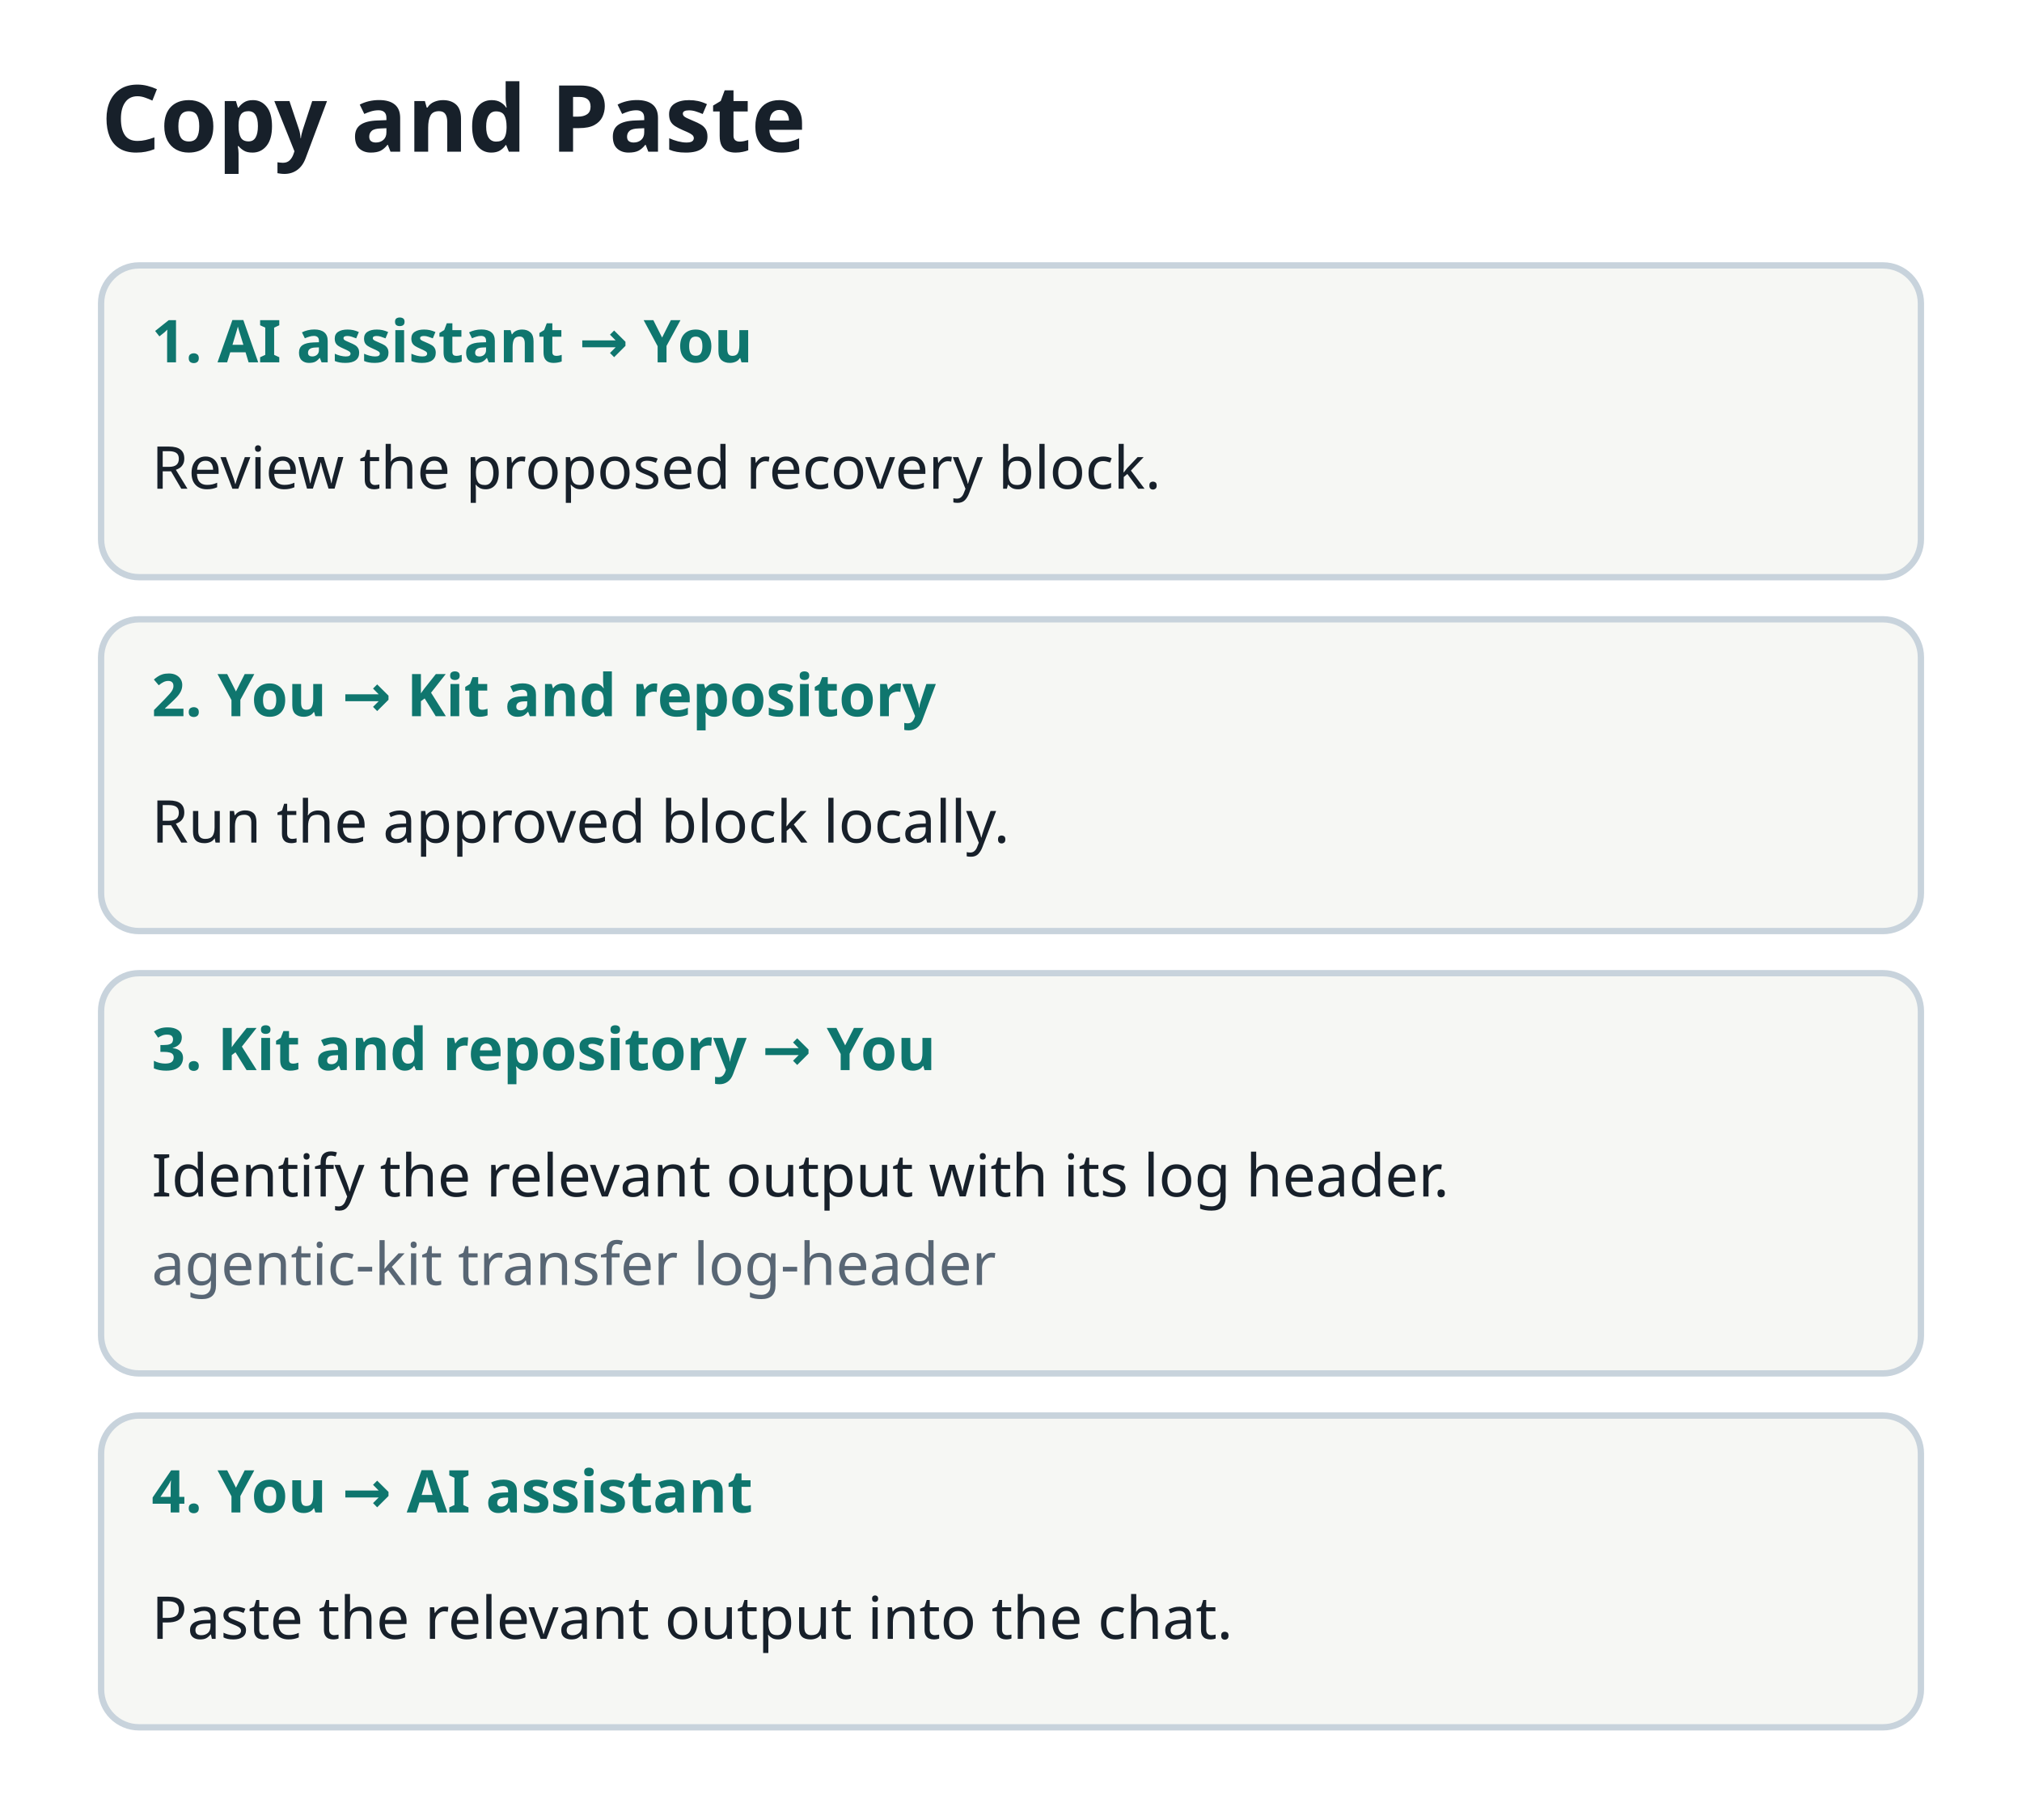
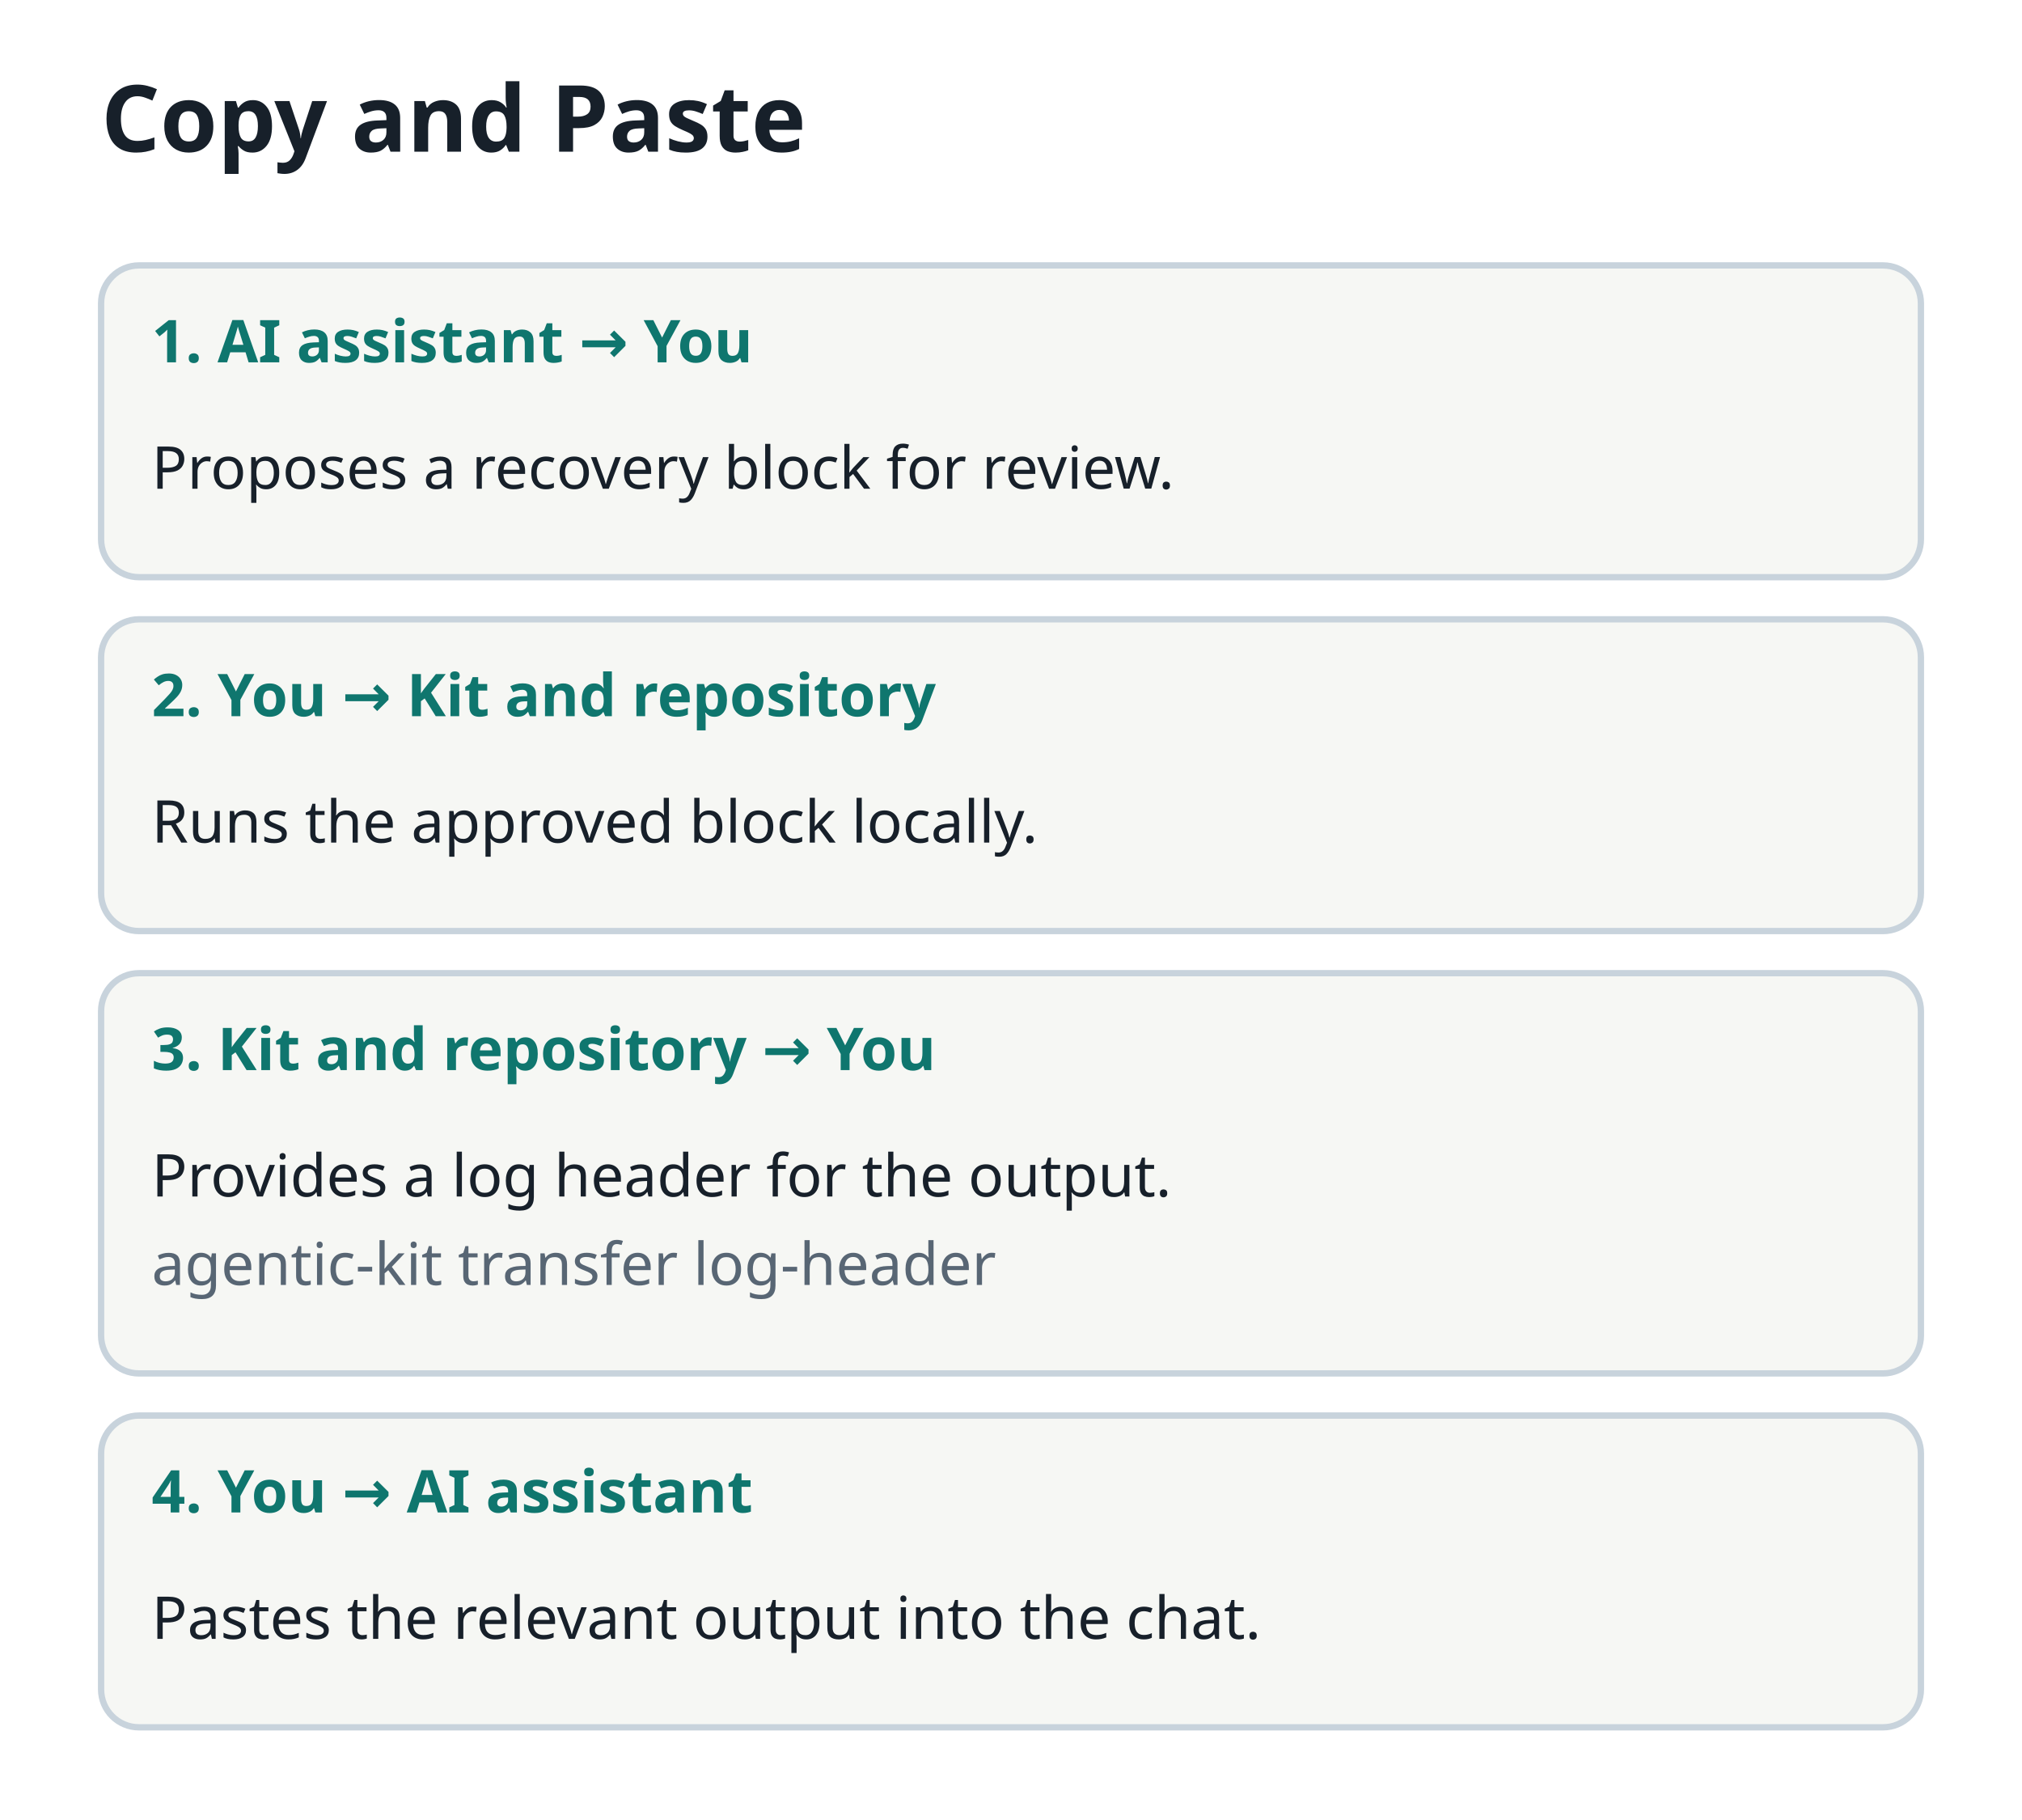
<svg xmlns="http://www.w3.org/2000/svg" viewBox="0 0 480 432" role="img" aria-labelledby="title desc">
  <style>.title{font:700 22px sans-serif;fill:#17202a}.head{font:700 16px sans-serif;fill:#17202a}.body{font:14px sans-serif;fill:#17202a}.note{font:14px sans-serif;fill:#586674}.role{font:700 14px sans-serif;fill:#0f766e}</style>
  <defs>
    <marker id="arrow" viewBox="0 0 10 10" refX="9" refY="5" markerWidth="7" markerHeight="7" orient="auto">
      <path d="M1 1L9 5L1 9z" fill="#0f766e" />
    </marker>
  </defs>
  <rect width="480" height="432" fill="#fff" />
  <text x="24" y="36" class="title" data-source="Copy and Paste">Copy and Paste</text>
  <rect x="24" y="63" width="432" height="74" rx="9" fill="#f6f7f4" stroke="#c8d3dc" stroke-width="1.5" />
  <text x="36" y="86" class="role" data-source="1. AI assistant → You">1. AI assistant → You</text>
-   <text x="36" y="116" class="body" data-source="Review the proposed recovery block.">Review the proposed recovery block.</text>
+   <text x="36" y="116" class="body" data-source="Proposes a recovery block for review.">Proposes a recovery block for review.</text>
  <rect x="24" y="147" width="432" height="74" rx="9" fill="#f6f7f4" stroke="#c8d3dc" stroke-width="1.5" />
  <text x="36" y="170" class="role" data-source="2. You → Kit and repository">2. You → Kit and repository</text>
-   <text x="36" y="200" class="body" data-source="Run the approved block locally.">Run the approved block locally.</text>
+   <text x="36" y="200" class="body" data-source="Runs the approved block locally.">Runs the approved block locally.</text>
  <rect x="24" y="231" width="432" height="95" rx="9" fill="#f6f7f4" stroke="#c8d3dc" stroke-width="1.5" />
  <text x="36" y="254" class="role" data-source="3. Kit and repository → You">3. Kit and repository → You</text>
-   <text x="36" y="284" class="body" data-source="Identify the relevant output with its log header.">Identify the relevant output with its log header.</text>
+   <text x="36" y="284" class="body" data-source="Provides a log header for the output.">Provides a log header for the output.</text>
  <text x="36" y="305" class="note" data-source="agentic-kit transfer log-header">agentic-kit transfer log-header</text>
  <rect x="24" y="336" width="432" height="74" rx="9" fill="#f6f7f4" stroke="#c8d3dc" stroke-width="1.5" />
  <text x="36" y="359" class="role" data-source="4. You → AI assistant">4. You → AI assistant</text>
-   <text x="36" y="389" class="body" data-source="Paste the relevant output into the chat.">Paste the relevant output into the chat.</text>
+   <text x="36" y="389" class="body" data-source="Pastes the relevant output into the chat.">Pastes the relevant output into the chat.</text>
</svg>
